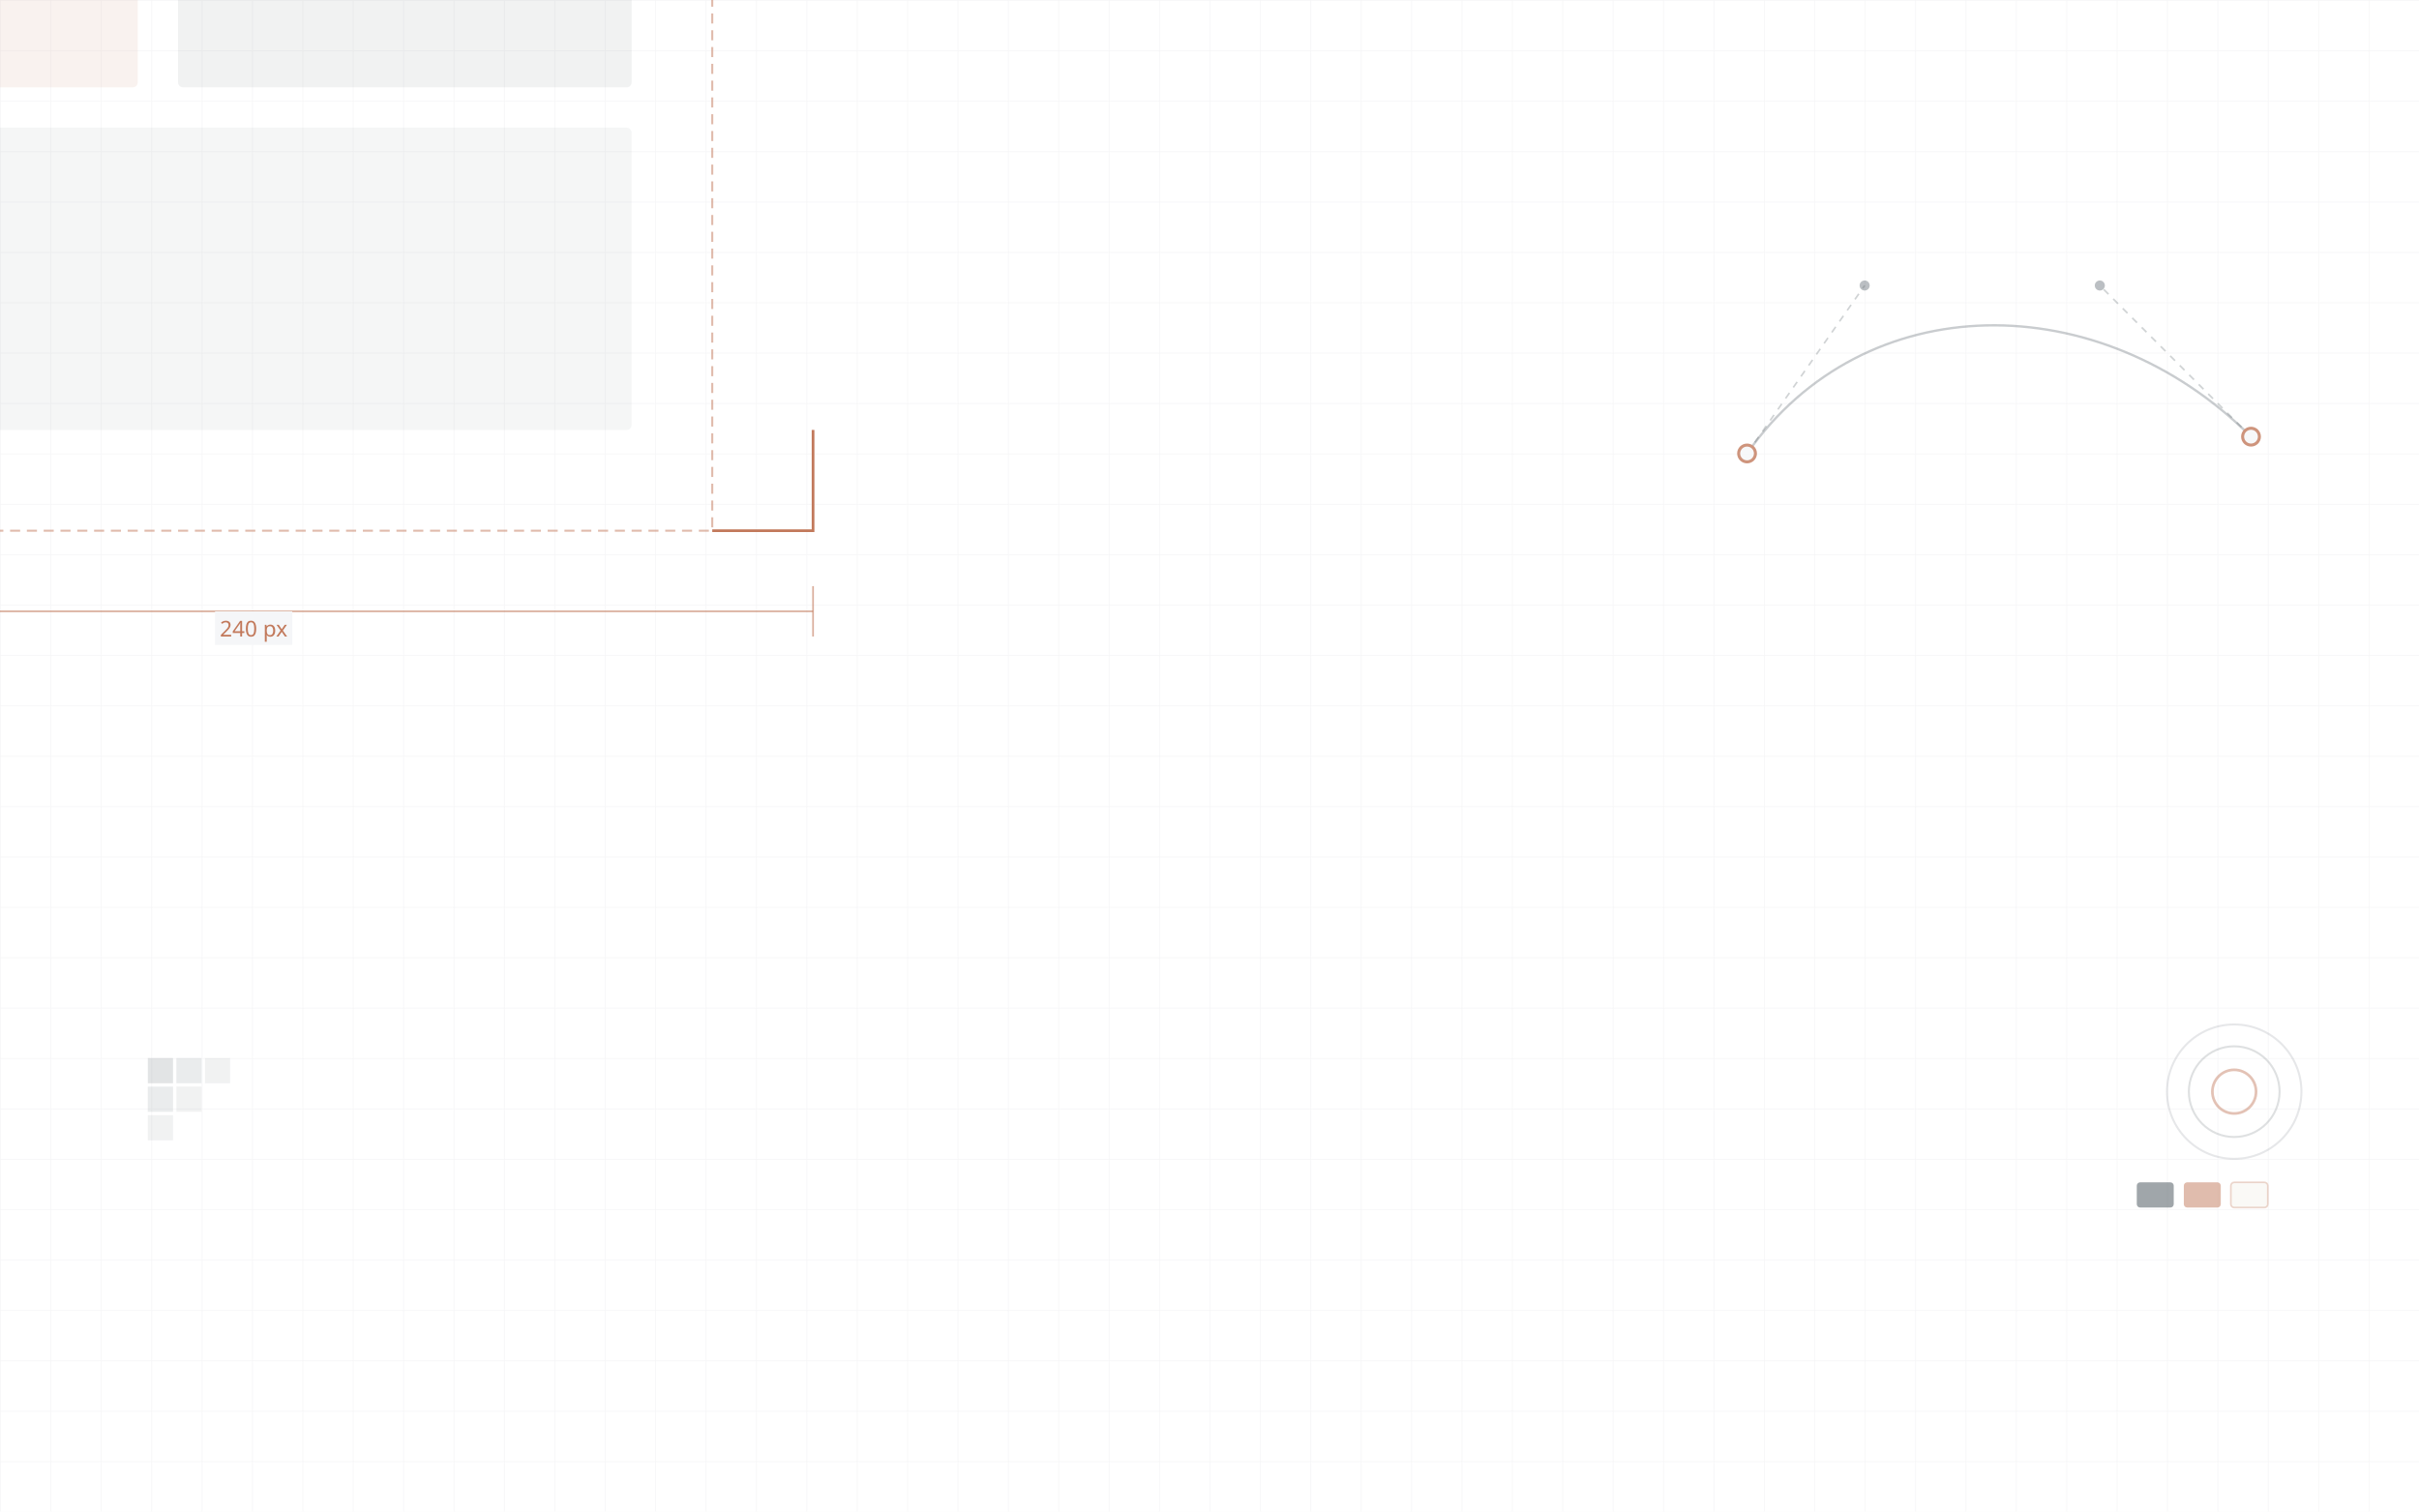
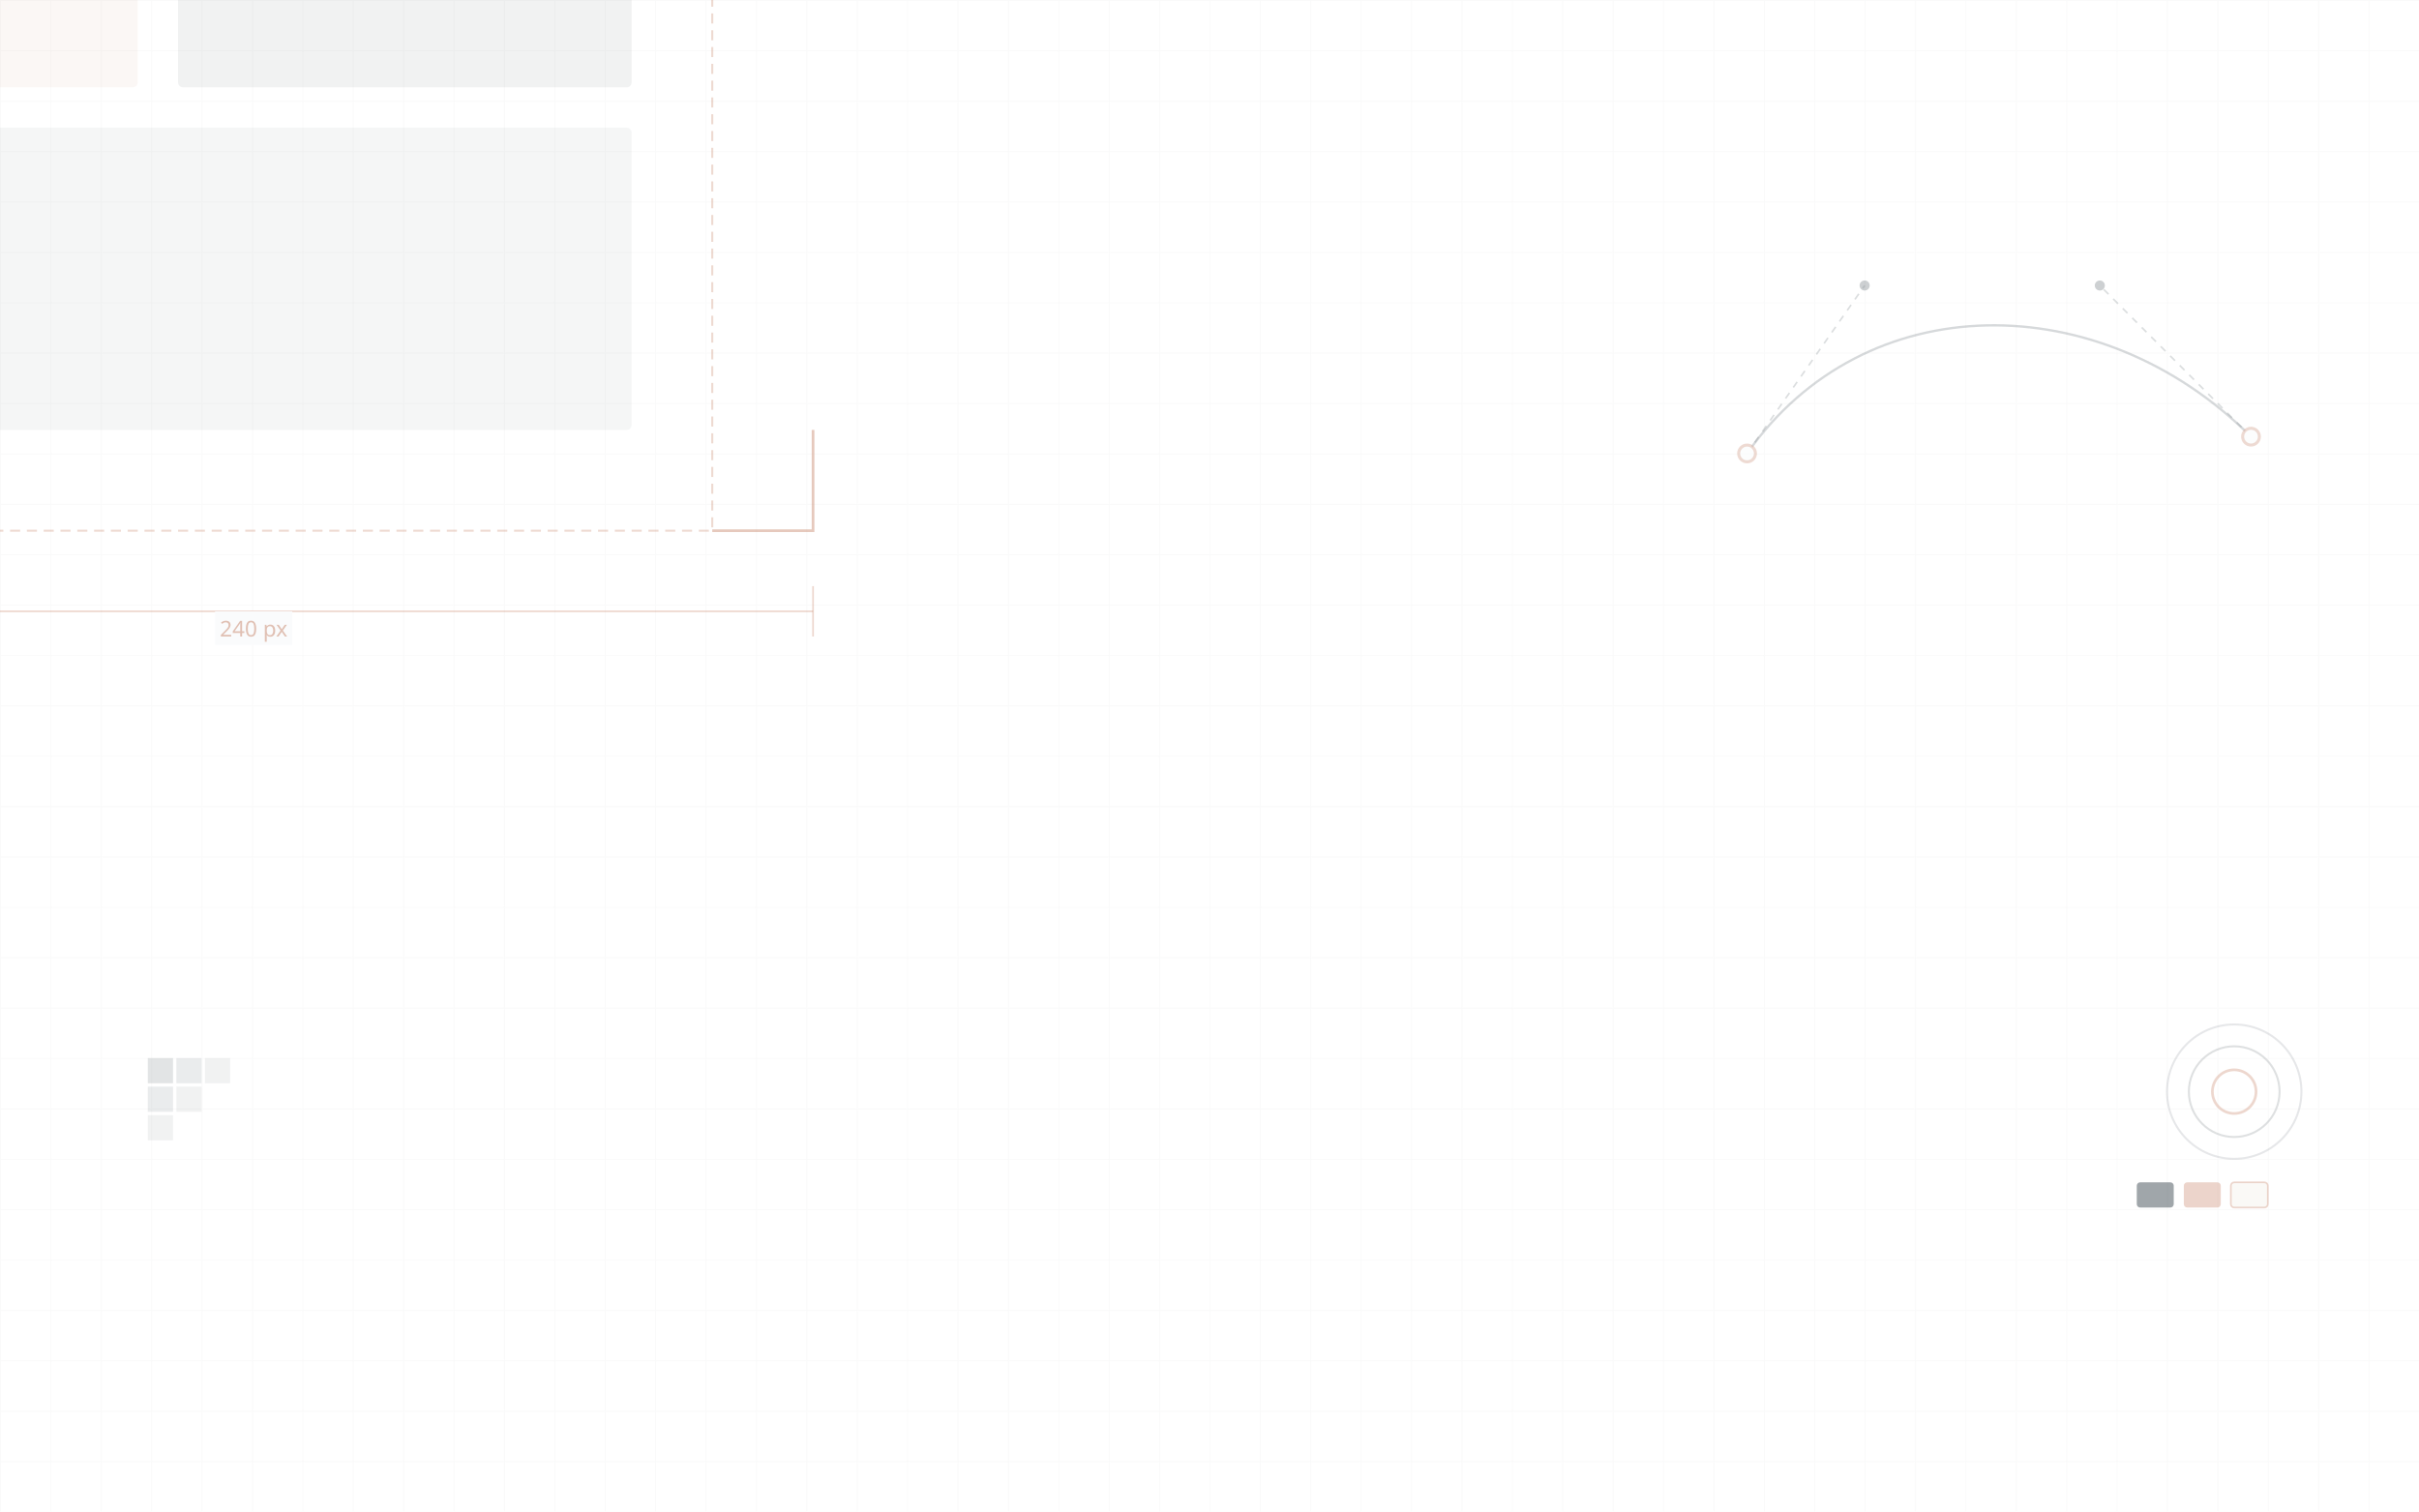
<svg xmlns="http://www.w3.org/2000/svg" viewBox="0 0 1440 900" preserveAspectRatio="xMidYMid slice">
  <defs>
    <pattern id="grid" width="30" height="30" patternUnits="userSpaceOnUse">
-       <path d="M30 0H0V30" fill="none" stroke="#2C3A43" stroke-opacity="0.05" stroke-width="0.8" />
+       <path d="M30 0H0V30" fill="none" stroke="#2C3A43" stroke-opacity="0.035" stroke-width="0.8" />
    </pattern>
  </defs>
  <rect width="1440" height="900" fill="url(#grid)" />
  <g transform="translate(-470, -380)">
-     <rect x="264" y="228" width="630" height="468" fill="none" stroke="#C2795B" stroke-opacity="0.5" stroke-width="1.2" stroke-dasharray="6 4" />
-     <path d="M264 288V228H324 M894 228H954V288 M264 636V696H324 M894 696H954V636" fill="none" stroke="#C2795B" stroke-width="1.6" />
-     <rect x="312" y="276" width="240" height="156" rx="3" fill="#C2795B" opacity="0.10" />
+     <rect x="264" y="228" width="630" height="468" fill="none" stroke="#C2795B" stroke-opacity="0.28" stroke-width="1.2" stroke-dasharray="6 4" />
+     <path d="M264 288V228H324 M894 228H954V288 M264 636V696H324 M894 696H954V636" fill="none" stroke="#C2795B" stroke-opacity="0.4" stroke-width="1.6" />
+     <rect x="312" y="276" width="240" height="156" rx="3" fill="#C2795B" opacity="0.06" />
    <rect x="576" y="276" width="270" height="156" rx="3" fill="#2C3A43" opacity="0.07" />
    <rect x="312" y="456" width="534" height="180" rx="3" fill="#2C3A43" opacity="0.05" />
-     <path d="M264 744H954" stroke="#C2795B" stroke-opacity="0.6" stroke-width="1" />
-     <path d="M264 729V759 M954 729V759" stroke="#C2795B" stroke-opacity="0.6" stroke-width="1" />
-     <rect x="598" y="744" width="46" height="20" fill="#f5f6f8" />
-     <text x="621" y="759" text-anchor="middle" font-size="13" font-family="sans-serif" fill="#C2795B">240 px</text>
+     <path d="M264 744H954" stroke="#C2795B" stroke-opacity="0.3" stroke-width="1" />
+     <path d="M264 729V759 M954 729V759" stroke="#C2795B" stroke-opacity="0.3" stroke-width="1" />
+     <rect x="598" y="744" width="46" height="20" fill="#fafbfc" />
+     <text x="621" y="759" text-anchor="middle" font-size="13" font-family="sans-serif" fill="#C2795B" fill-opacity="0.45">240 px</text>
  </g>
-   <g opacity="0.8" transform="translate(0, 80)">
+   <g opacity="0.6" transform="translate(0, 80)">
    <path d="M1040 190C1110 90,1250 90,1340 180" fill="none" stroke="#2C3A43" stroke-opacity="0.32" stroke-width="1.4" />
    <path d="M1040 190L1110 90 M1340 180L1250 90" fill="none" stroke="#2C3A43" stroke-opacity="0.28" stroke-width="1" stroke-dasharray="4 4" />
-     <circle cx="1040" cy="190" r="5" fill="#f5f6f8" stroke="#C2795B" stroke-width="1.8" />
-     <circle cx="1340" cy="180" r="5" fill="#f5f6f8" stroke="#C2795B" stroke-width="1.8" />
+     <circle cx="1040" cy="190" r="5" fill="#fafbfc" stroke="#C2795B" stroke-opacity="0.45" stroke-width="1.8" />
+     <circle cx="1340" cy="180" r="5" fill="#fafbfc" stroke="#C2795B" stroke-opacity="0.45" stroke-width="1.8" />
    <circle cx="1110" cy="90" r="3" fill="#2C3A43" opacity="0.4" />
    <circle cx="1250" cy="90" r="3" fill="#2C3A43" opacity="0.4" />
  </g>
  <g fill="#2C3A43" transform="translate(0, -100)">
    <rect x="88" y="730" width="15" height="15" opacity="0.14" />
    <rect x="105" y="730" width="15" height="15" opacity="0.10" />
    <rect x="88" y="747" width="15" height="15" opacity="0.10" />
    <rect x="122" y="730" width="15" height="15" opacity="0.07" />
    <rect x="105" y="747" width="15" height="15" opacity="0.07" />
    <rect x="88" y="764" width="15" height="15" opacity="0.07" />
  </g>
  <g transform="translate(0, -100)">
    <circle cx="1330" cy="750" r="40" fill="none" stroke="#2C3A43" stroke-opacity="0.12" stroke-width="1.2" />
    <circle cx="1330" cy="750" r="27" fill="none" stroke="#2C3A43" stroke-opacity="0.16" stroke-width="1.2" />
-     <circle cx="1330" cy="750" r="13" fill="none" stroke="#C2795B" stroke-opacity="0.45" stroke-width="1.6" />
+     <circle cx="1330" cy="750" r="13" fill="none" stroke="#C2795B" stroke-opacity="0.3" stroke-width="1.6" />
    <rect x="1272" y="804" width="22" height="15" rx="2" fill="#2C3A43" opacity="0.45" />
-     <rect x="1300" y="804" width="22" height="15" rx="2" fill="#C2795B" opacity="0.5" />
+     <rect x="1300" y="804" width="22" height="15" rx="2" fill="#C2795B" opacity="0.32" />
    <rect x="1328" y="804" width="22" height="15" rx="2" fill="#FAF9F6" stroke="#C2795B" stroke-opacity="0.3" />
  </g>
</svg>
